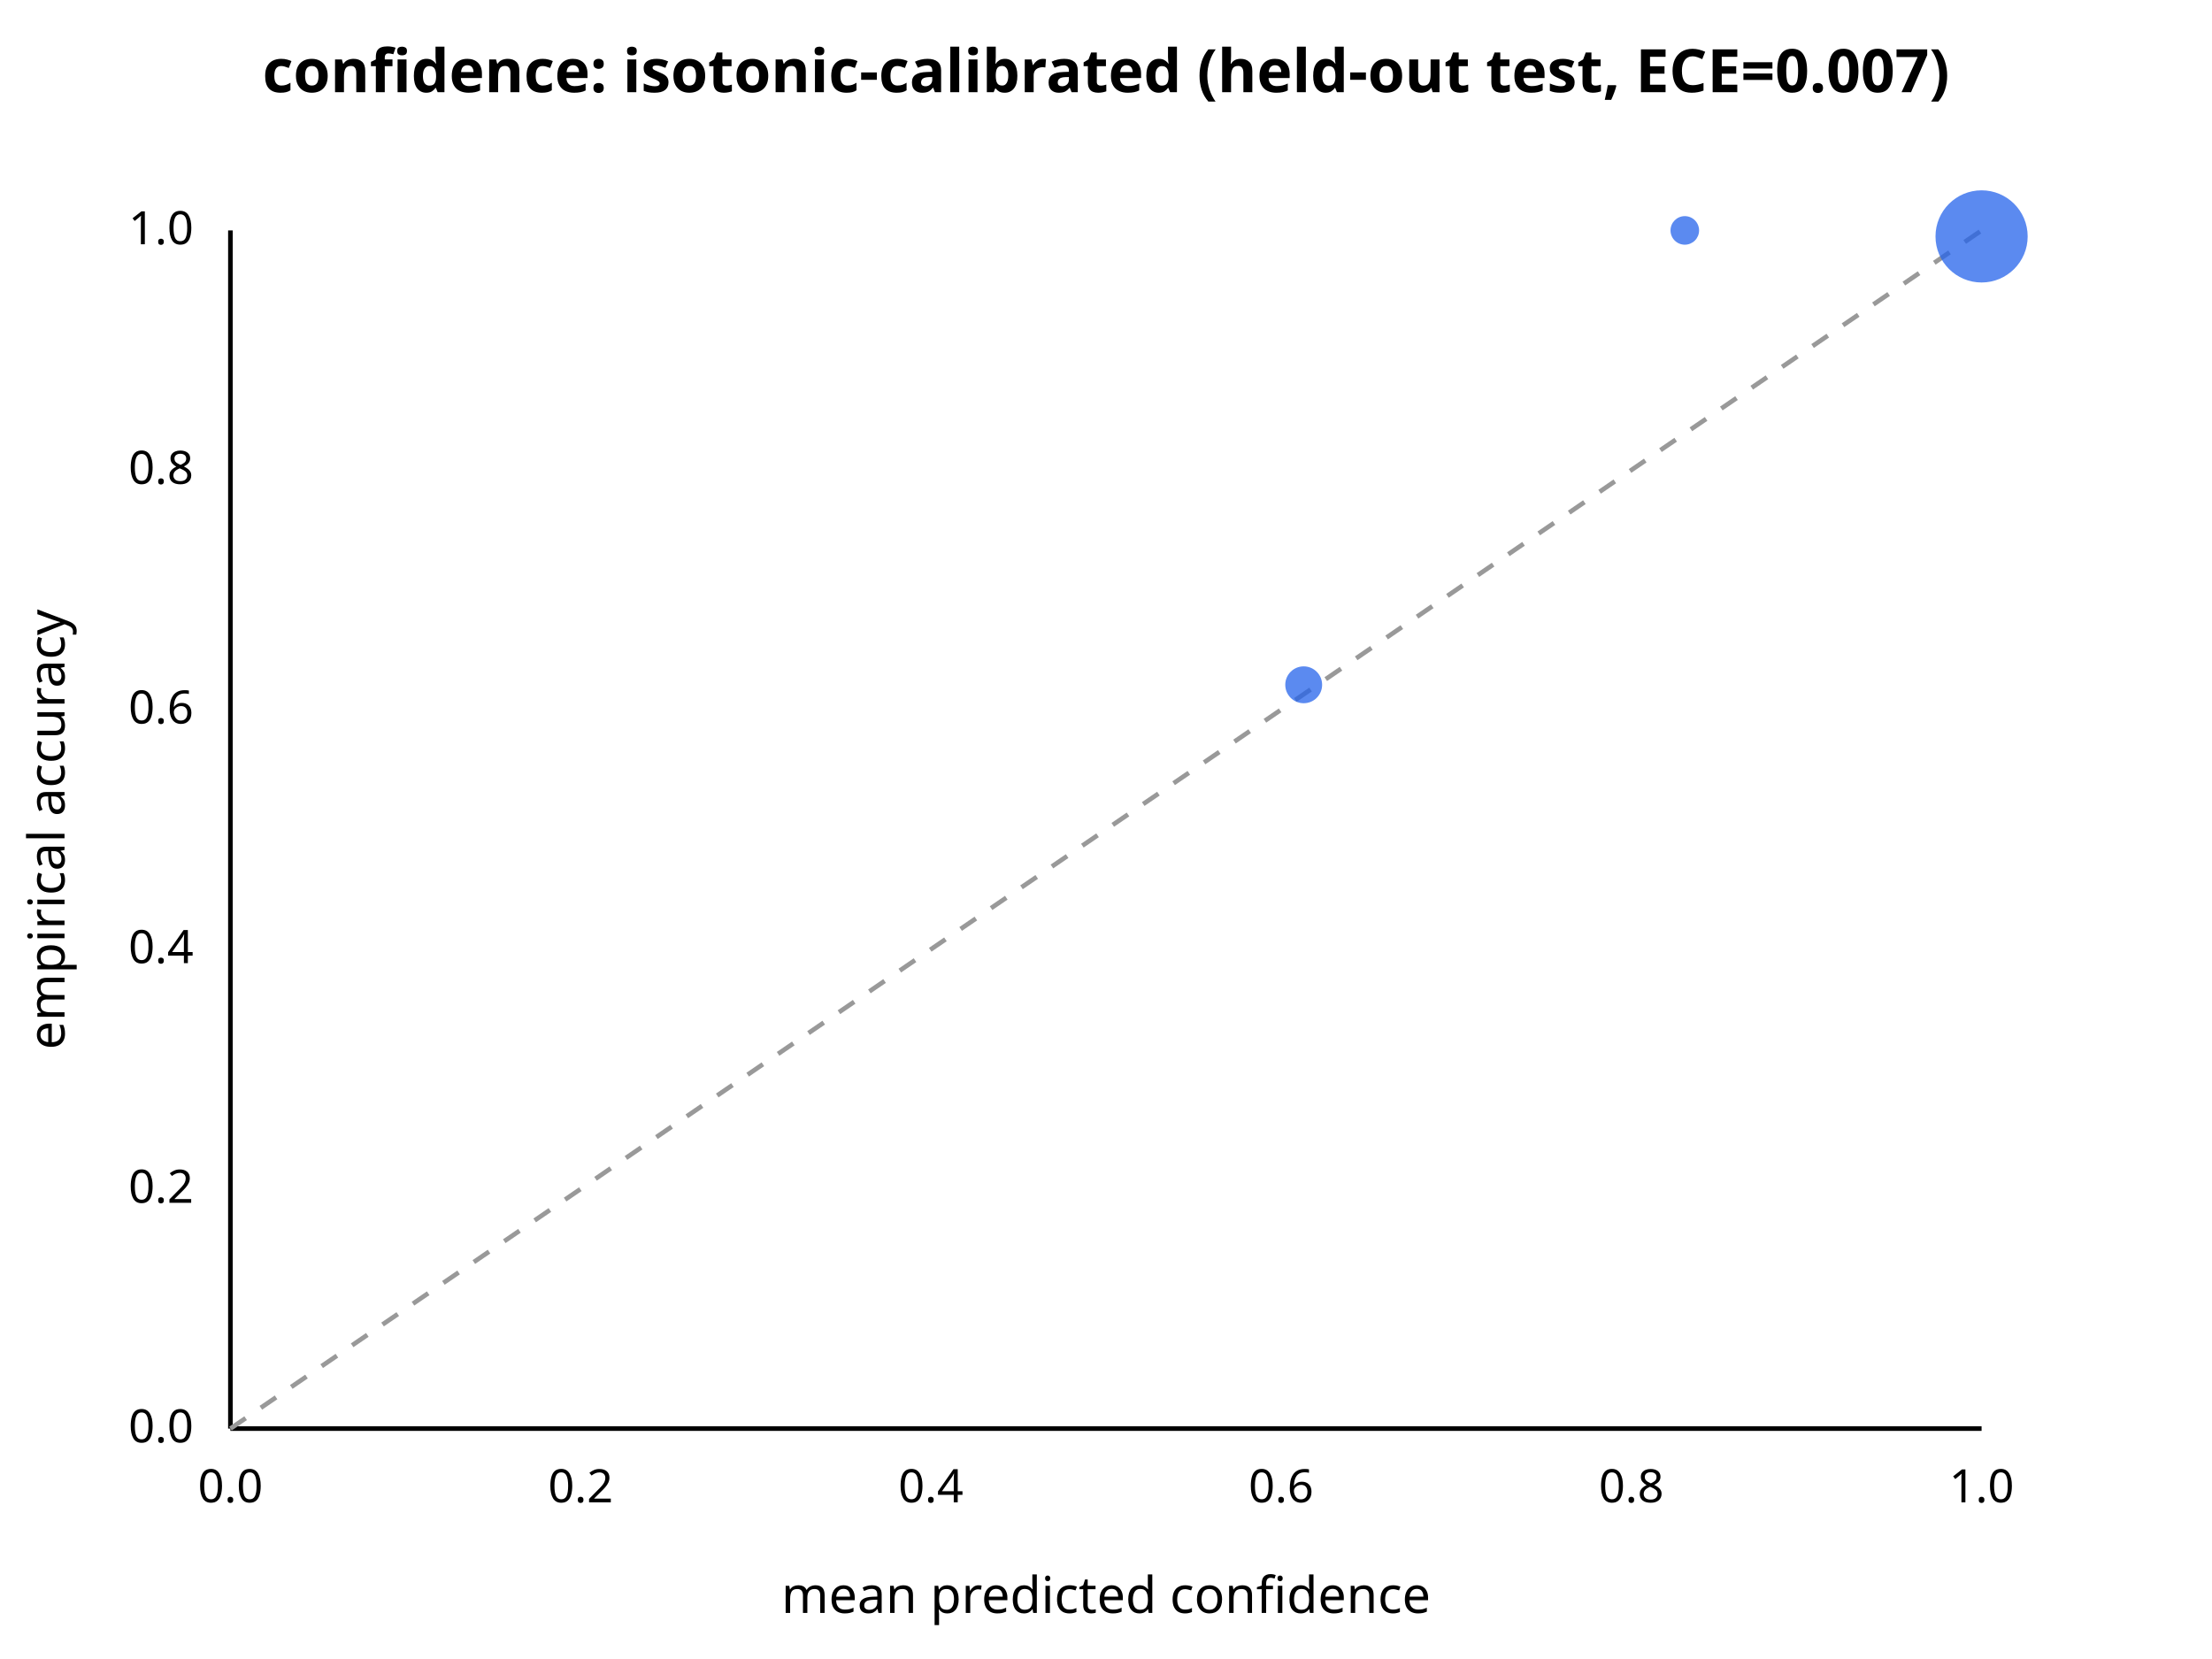
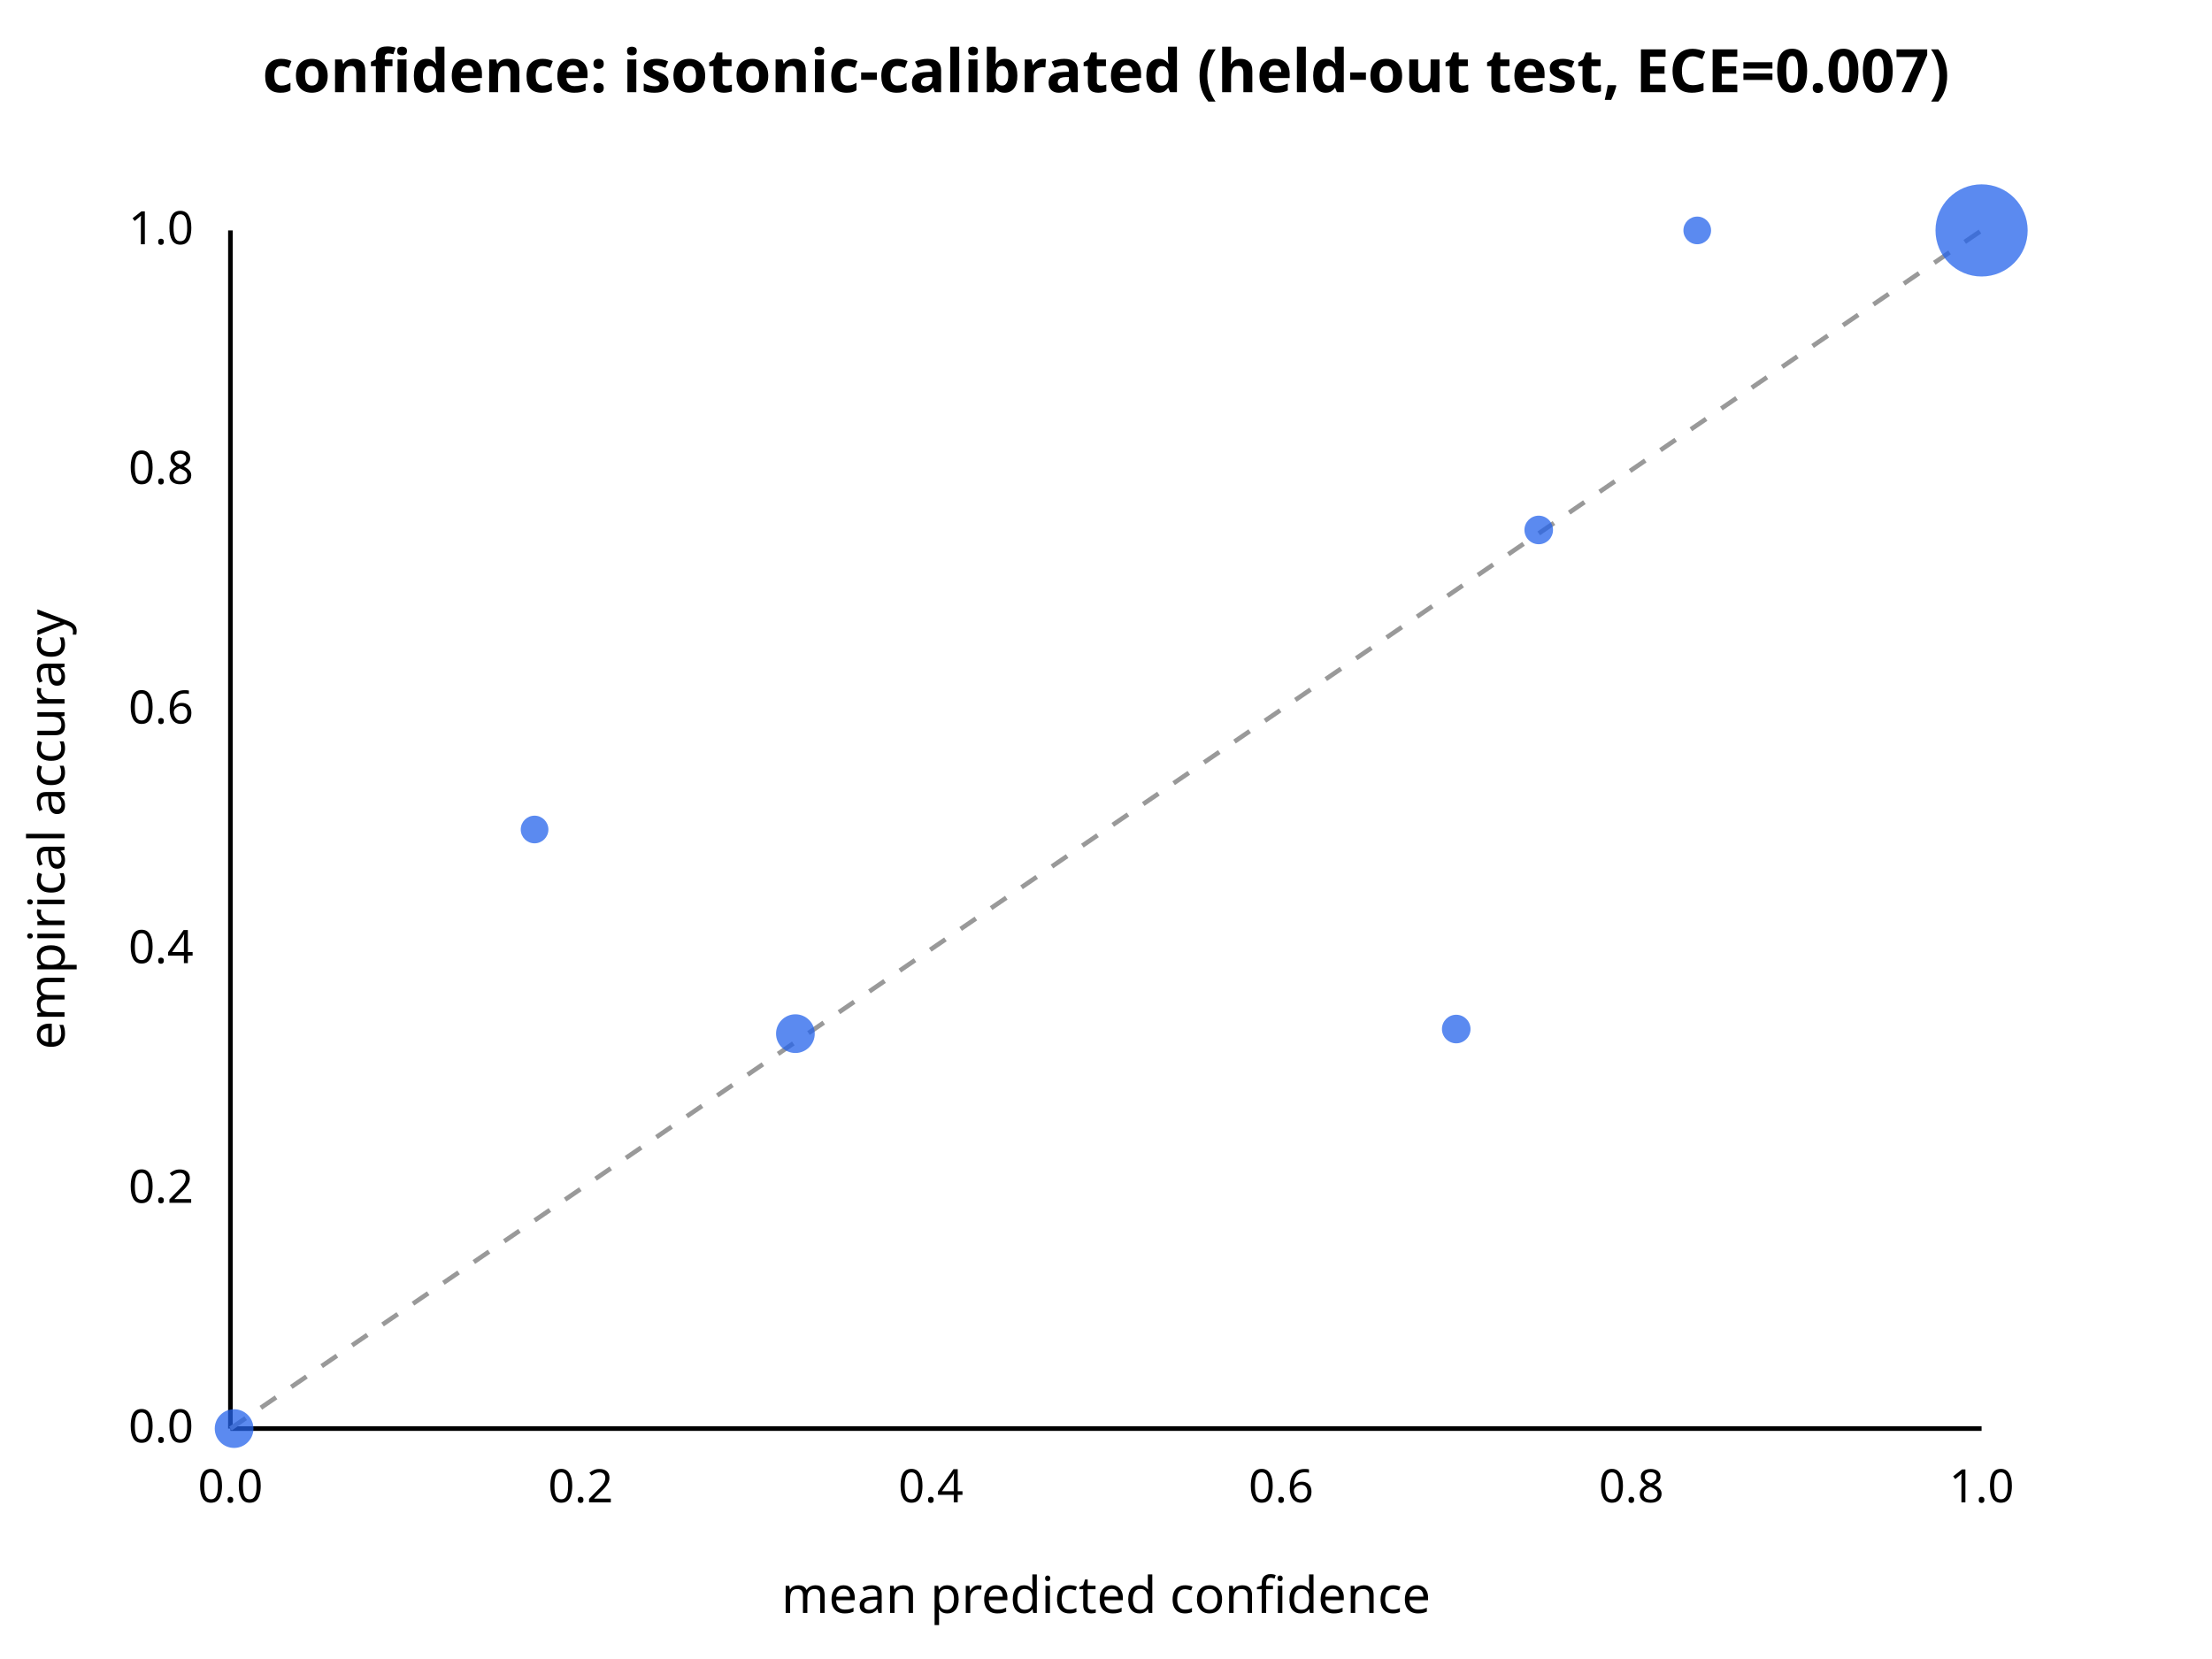
<svg xmlns="http://www.w3.org/2000/svg" viewBox="0 0 480 360" font-family="sans-serif">
  <rect width="480" height="360" fill="white" />
  <text x="240.0" y="20" font-size="13" text-anchor="middle" font-weight="bold">confidence: isotonic-calibrated (held-out test, ECE=0.007)</text>
  <line x1="50" y1="310" x2="50" y2="50" stroke="black" stroke-width="1" />
  <line x1="50" y1="310" x2="430" y2="310" stroke="black" stroke-width="1" />
  <line x1="50.0" y1="310.0" x2="430.0" y2="50.0" stroke="#999" stroke-dasharray="4,4" />
  <text x="50.0" y="326" font-size="10" text-anchor="middle">0.0</text>
  <text x="42" y="313.0" font-size="10" text-anchor="end">0.0</text>
  <text x="126.0" y="326" font-size="10" text-anchor="middle">0.2</text>
  <text x="42" y="261.0" font-size="10" text-anchor="end">0.2</text>
  <text x="202.0" y="326" font-size="10" text-anchor="middle">0.4</text>
  <text x="42" y="209.0" font-size="10" text-anchor="end">0.4</text>
  <text x="278.0" y="326" font-size="10" text-anchor="middle">0.6</text>
  <text x="42" y="157.0" font-size="10" text-anchor="end">0.6</text>
  <text x="354.0" y="326" font-size="10" text-anchor="middle">0.8</text>
  <text x="42" y="105.0" font-size="10" text-anchor="end">0.8</text>
  <text x="430.0" y="326" font-size="10" text-anchor="middle">1.0</text>
  <text x="42" y="53.0" font-size="10" text-anchor="end">1.0</text>
-   <circle cx="282.9" cy="148.6" r="4.0" fill="#2563eb" fill-opacity="0.75" />
-   <circle cx="365.6" cy="50.0" r="3.1" fill="#2563eb" fill-opacity="0.75" />
-   <circle cx="430.0" cy="51.3" r="10.0" fill="#2563eb" fill-opacity="0.75" />
+   <circle cx="50.8" cy="310.0" r="4.2" fill="#2563eb" fill-opacity="0.75" />
+   <circle cx="116.0" cy="180.0" r="3.0" fill="#2563eb" fill-opacity="0.75" />
+   <circle cx="172.6" cy="224.3" r="4.2" fill="#2563eb" fill-opacity="0.75" />
+   <circle cx="316.0" cy="223.3" r="3.1" fill="#2563eb" fill-opacity="0.75" />
+   <circle cx="333.9" cy="115.0" r="3.1" fill="#2563eb" fill-opacity="0.75" />
+   <circle cx="368.3" cy="50.0" r="3.0" fill="#2563eb" fill-opacity="0.75" />
+   <circle cx="430.0" cy="50.0" r="10.0" fill="#2563eb" fill-opacity="0.75" />
  <text x="240.0" y="350" font-size="11" text-anchor="middle">mean predicted confidence</text>
  <text x="14" y="180.0" font-size="11" text-anchor="middle" transform="rotate(-90 14 180.0)">empirical accuracy</text>
</svg>
